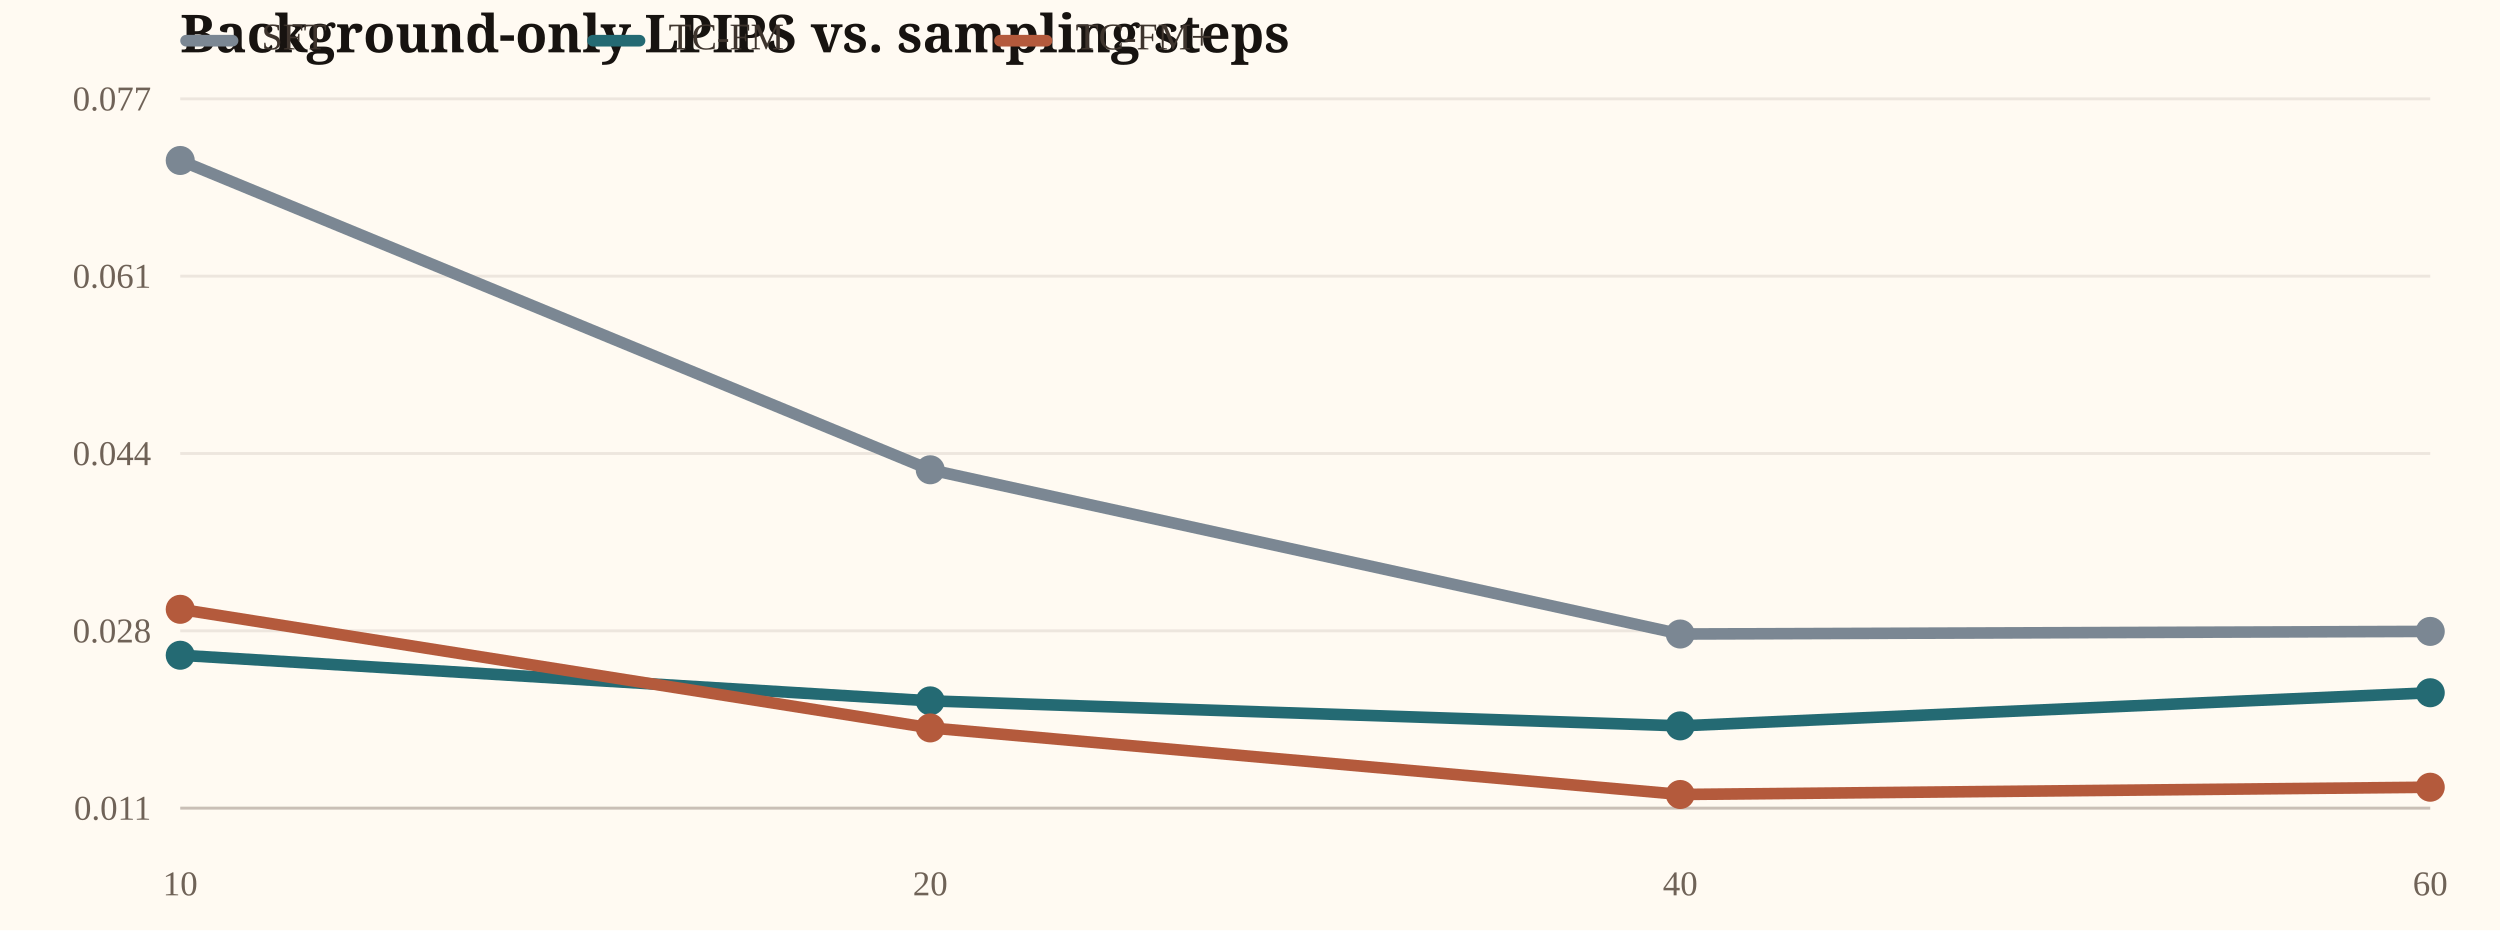
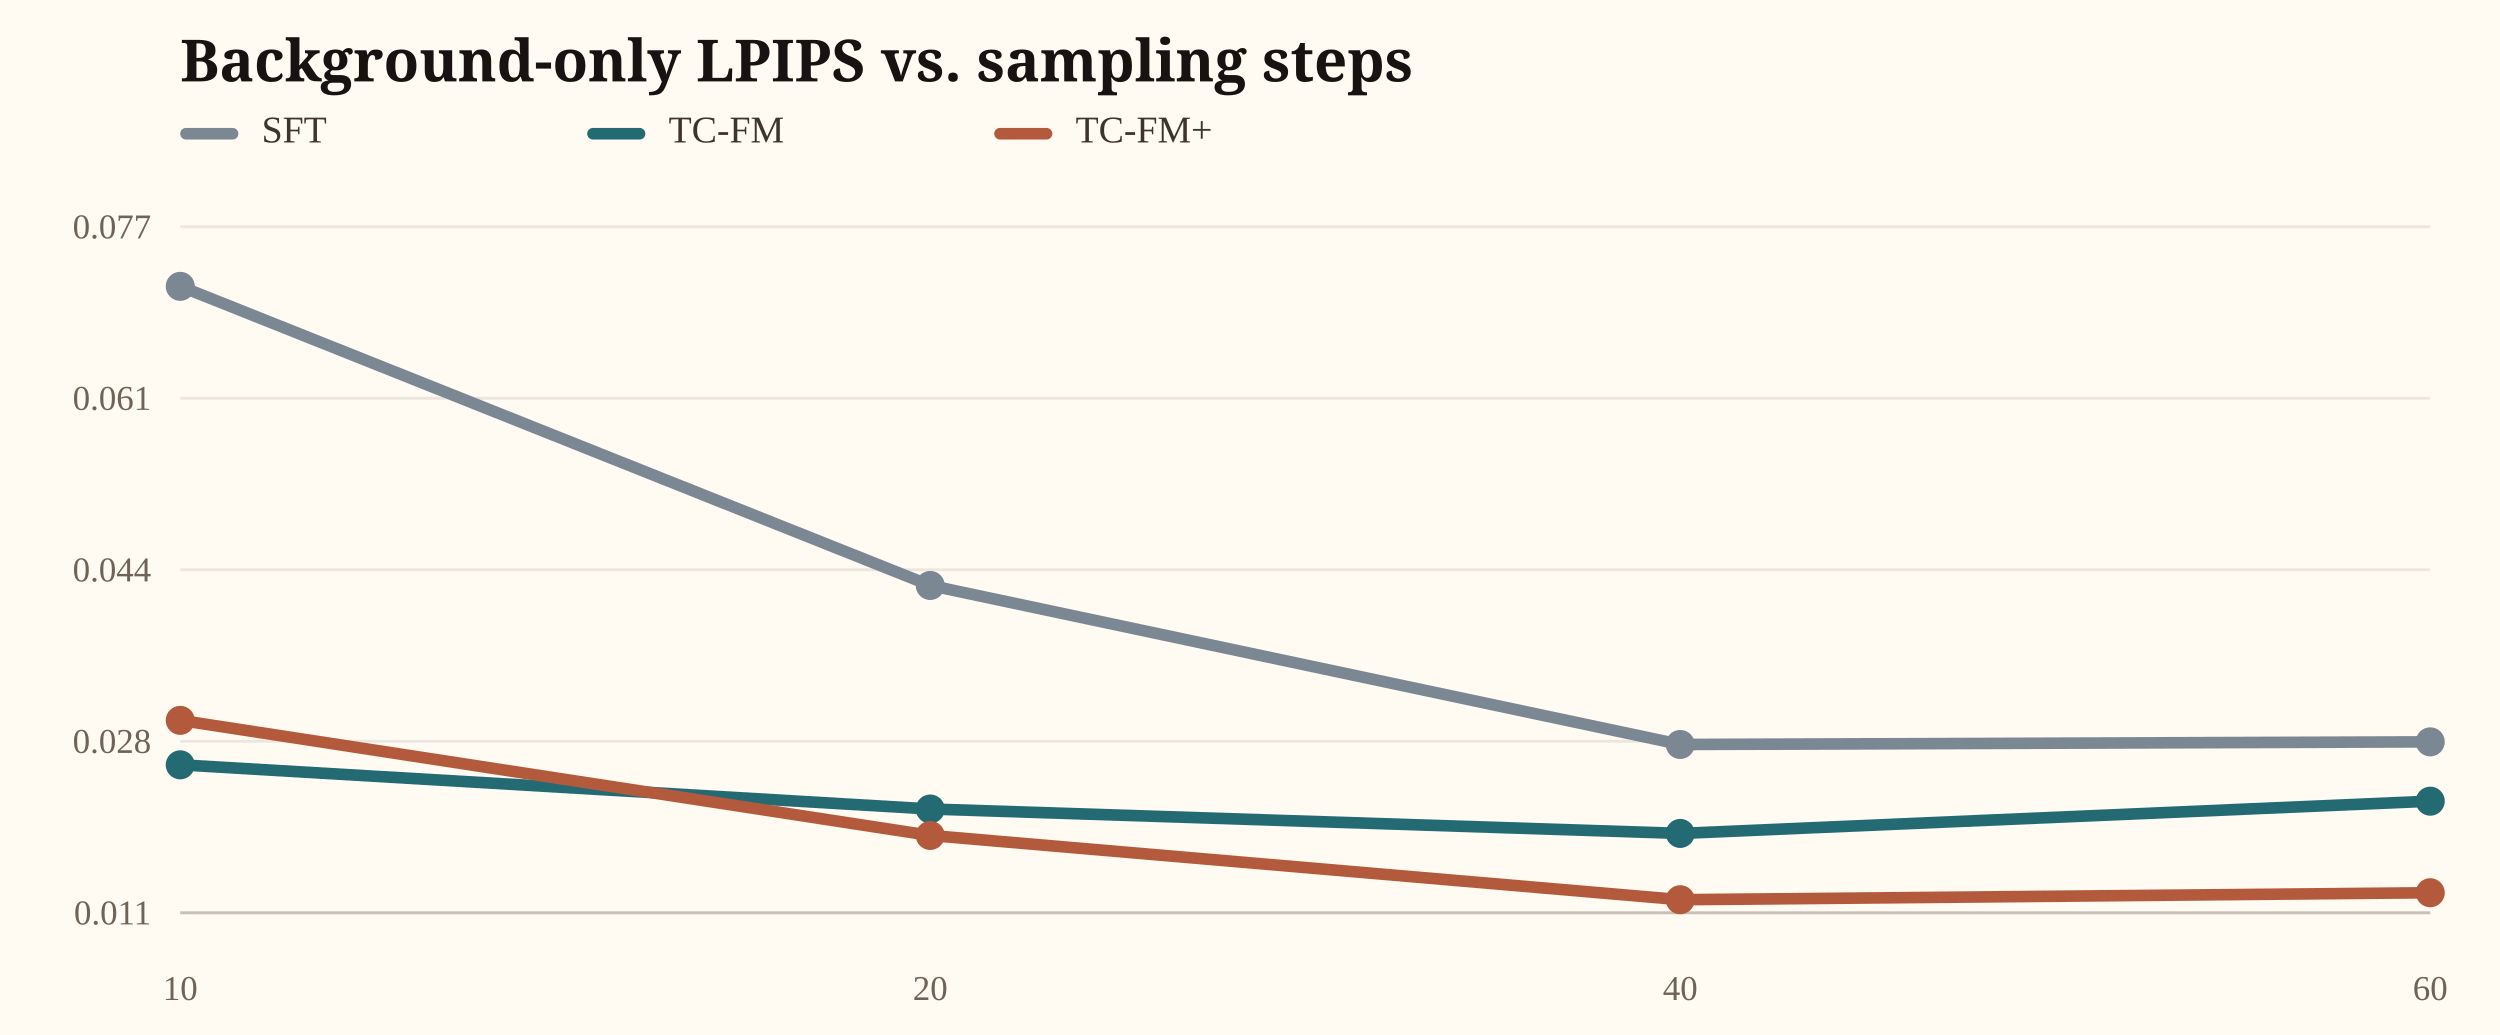
- <svg xmlns="http://www.w3.org/2000/svg" width="860" height="320" viewBox="0 0 860 320">
+ <svg xmlns="http://www.w3.org/2000/svg" width="860" height="356" viewBox="0 0 860 356">
  <rect width="100%" height="100%" fill="#fffaf2" />
-   <text x="62" y="18" fill="#171310" font-size="18" font-family="Georgia, serif" font-weight="700">Background-only LPIPS vs. sampling steps</text>
-   <line x1="62" y1="278.0" x2="836" y2="278.0" stroke="rgba(74,57,45,0.10)" />
-   <text x="52" y="282.0" text-anchor="end" fill="#6f6257" font-size="12">0.011</text>
-   <line x1="62" y1="217.0" x2="836" y2="217.0" stroke="rgba(74,57,45,0.10)" />
-   <text x="52" y="221.0" text-anchor="end" fill="#6f6257" font-size="12">0.028</text>
-   <line x1="62" y1="156.0" x2="836" y2="156.0" stroke="rgba(74,57,45,0.10)" />
-   <text x="52" y="160.0" text-anchor="end" fill="#6f6257" font-size="12">0.044</text>
-   <line x1="62" y1="95.0" x2="836" y2="95.0" stroke="rgba(74,57,45,0.10)" />
-   <text x="52" y="99.0" text-anchor="end" fill="#6f6257" font-size="12">0.061</text>
-   <line x1="62" y1="34.0" x2="836" y2="34.0" stroke="rgba(74,57,45,0.10)" />
-   <text x="52" y="38.0" text-anchor="end" fill="#6f6257" font-size="12">0.077</text>
-   <line x1="62" y1="278.0" x2="836" y2="278.0" stroke="rgba(74,57,45,0.22)" />
-   <text x="62.0" y="308" text-anchor="middle" fill="#6f6257" font-size="12">10</text>
-   <text x="320.0" y="308" text-anchor="middle" fill="#6f6257" font-size="12">20</text>
-   <text x="578.0" y="308" text-anchor="middle" fill="#6f6257" font-size="12">40</text>
-   <text x="836.0" y="308" text-anchor="middle" fill="#6f6257" font-size="12">60</text>
-   <polyline fill="none" stroke="#7b8793" stroke-width="4" points="62.0,55.2 320.0,161.6 578.0,218.1 836.0,217.2" />
-   <circle cx="62.0" cy="55.2" r="5" fill="#7b8793" />
-   <circle cx="320.0" cy="161.6" r="5" fill="#7b8793" />
-   <circle cx="578.0" cy="218.1" r="5" fill="#7b8793" />
-   <circle cx="836.0" cy="217.2" r="5" fill="#7b8793" />
-   <polyline fill="none" stroke="#246a73" stroke-width="4" points="62.0,225.4 320.0,241.1 578.0,249.7 836.0,238.3" />
-   <circle cx="62.0" cy="225.4" r="5" fill="#246a73" />
-   <circle cx="320.0" cy="241.1" r="5" fill="#246a73" />
-   <circle cx="578.0" cy="249.7" r="5" fill="#246a73" />
-   <circle cx="836.0" cy="238.3" r="5" fill="#246a73" />
-   <polyline fill="none" stroke="#b45a3c" stroke-width="4" points="62.0,209.6 320.0,250.4 578.0,273.3 836.0,270.8" />
-   <circle cx="62.0" cy="209.6" r="5" fill="#b45a3c" />
-   <circle cx="320.0" cy="250.4" r="5" fill="#b45a3c" />
-   <circle cx="578.0" cy="273.3" r="5" fill="#b45a3c" />
-   <circle cx="836.0" cy="270.8" r="5" fill="#b45a3c" />
-   <rect x="62" y="12" width="20" height="4" rx="2" fill="#7b8793" />
-   <text x="90" y="17" fill="#3e342d" font-size="13">SFT</text>
-   <rect x="202" y="12" width="20" height="4" rx="2" fill="#246a73" />
-   <text x="230" y="17" fill="#3e342d" font-size="13">TC-FM</text>
-   <rect x="342" y="12" width="20" height="4" rx="2" fill="#b45a3c" />
-   <text x="370" y="17" fill="#3e342d" font-size="13">TC-FM+</text>
+   <text x="62" y="28" fill="#171310" font-size="20" font-family="Georgia, serif" font-weight="700">Background-only LPIPS vs. sampling steps</text>
+   <rect x="62" y="44" width="20" height="4" rx="2" fill="#7b8793" />
+   <text x="90" y="49" fill="#3e342d" font-size="13">SFT</text>
+   <rect x="202" y="44" width="20" height="4" rx="2" fill="#246a73" />
+   <text x="230" y="49" fill="#3e342d" font-size="13">TC-FM</text>
+   <rect x="342" y="44" width="20" height="4" rx="2" fill="#b45a3c" />
+   <text x="370" y="49" fill="#3e342d" font-size="13">TC-FM+</text>
+   <line x1="62" y1="314.0" x2="836" y2="314.0" stroke="rgba(74,57,45,0.10)" />
+   <text x="52" y="318.0" text-anchor="end" fill="#6f6257" font-size="12">0.011</text>
+   <line x1="62" y1="255.0" x2="836" y2="255.0" stroke="rgba(74,57,45,0.10)" />
+   <text x="52" y="259.0" text-anchor="end" fill="#6f6257" font-size="12">0.028</text>
+   <line x1="62" y1="196.0" x2="836" y2="196.0" stroke="rgba(74,57,45,0.10)" />
+   <text x="52" y="200.0" text-anchor="end" fill="#6f6257" font-size="12">0.044</text>
+   <line x1="62" y1="137.0" x2="836" y2="137.0" stroke="rgba(74,57,45,0.10)" />
+   <text x="52" y="141.0" text-anchor="end" fill="#6f6257" font-size="12">0.061</text>
+   <line x1="62" y1="78.0" x2="836" y2="78.0" stroke="rgba(74,57,45,0.10)" />
+   <text x="52" y="82.0" text-anchor="end" fill="#6f6257" font-size="12">0.077</text>
+   <line x1="62" y1="314.0" x2="836" y2="314.0" stroke="rgba(74,57,45,0.22)" />
+   <text x="62.0" y="344" text-anchor="middle" fill="#6f6257" font-size="12">10</text>
+   <text x="320.0" y="344" text-anchor="middle" fill="#6f6257" font-size="12">20</text>
+   <text x="578.0" y="344" text-anchor="middle" fill="#6f6257" font-size="12">40</text>
+   <text x="836.0" y="344" text-anchor="middle" fill="#6f6257" font-size="12">60</text>
+   <polyline fill="none" stroke="#7b8793" stroke-width="4" points="62.0,98.5 320.0,201.4 578.0,256.1 836.0,255.2" />
+   <circle cx="62.0" cy="98.5" r="5" fill="#7b8793" />
+   <circle cx="320.0" cy="201.4" r="5" fill="#7b8793" />
+   <circle cx="578.0" cy="256.1" r="5" fill="#7b8793" />
+   <circle cx="836.0" cy="255.2" r="5" fill="#7b8793" />
+   <polyline fill="none" stroke="#246a73" stroke-width="4" points="62.0,263.1 320.0,278.3 578.0,286.7 836.0,275.6" />
+   <circle cx="62.0" cy="263.1" r="5" fill="#246a73" />
+   <circle cx="320.0" cy="278.3" r="5" fill="#246a73" />
+   <circle cx="578.0" cy="286.7" r="5" fill="#246a73" />
+   <circle cx="836.0" cy="275.6" r="5" fill="#246a73" />
+   <polyline fill="none" stroke="#b45a3c" stroke-width="4" points="62.0,247.8 320.0,287.4 578.0,309.5 836.0,307.1" />
+   <circle cx="62.0" cy="247.8" r="5" fill="#b45a3c" />
+   <circle cx="320.0" cy="287.4" r="5" fill="#b45a3c" />
+   <circle cx="578.0" cy="309.5" r="5" fill="#b45a3c" />
+   <circle cx="836.0" cy="307.1" r="5" fill="#b45a3c" />
</svg>
